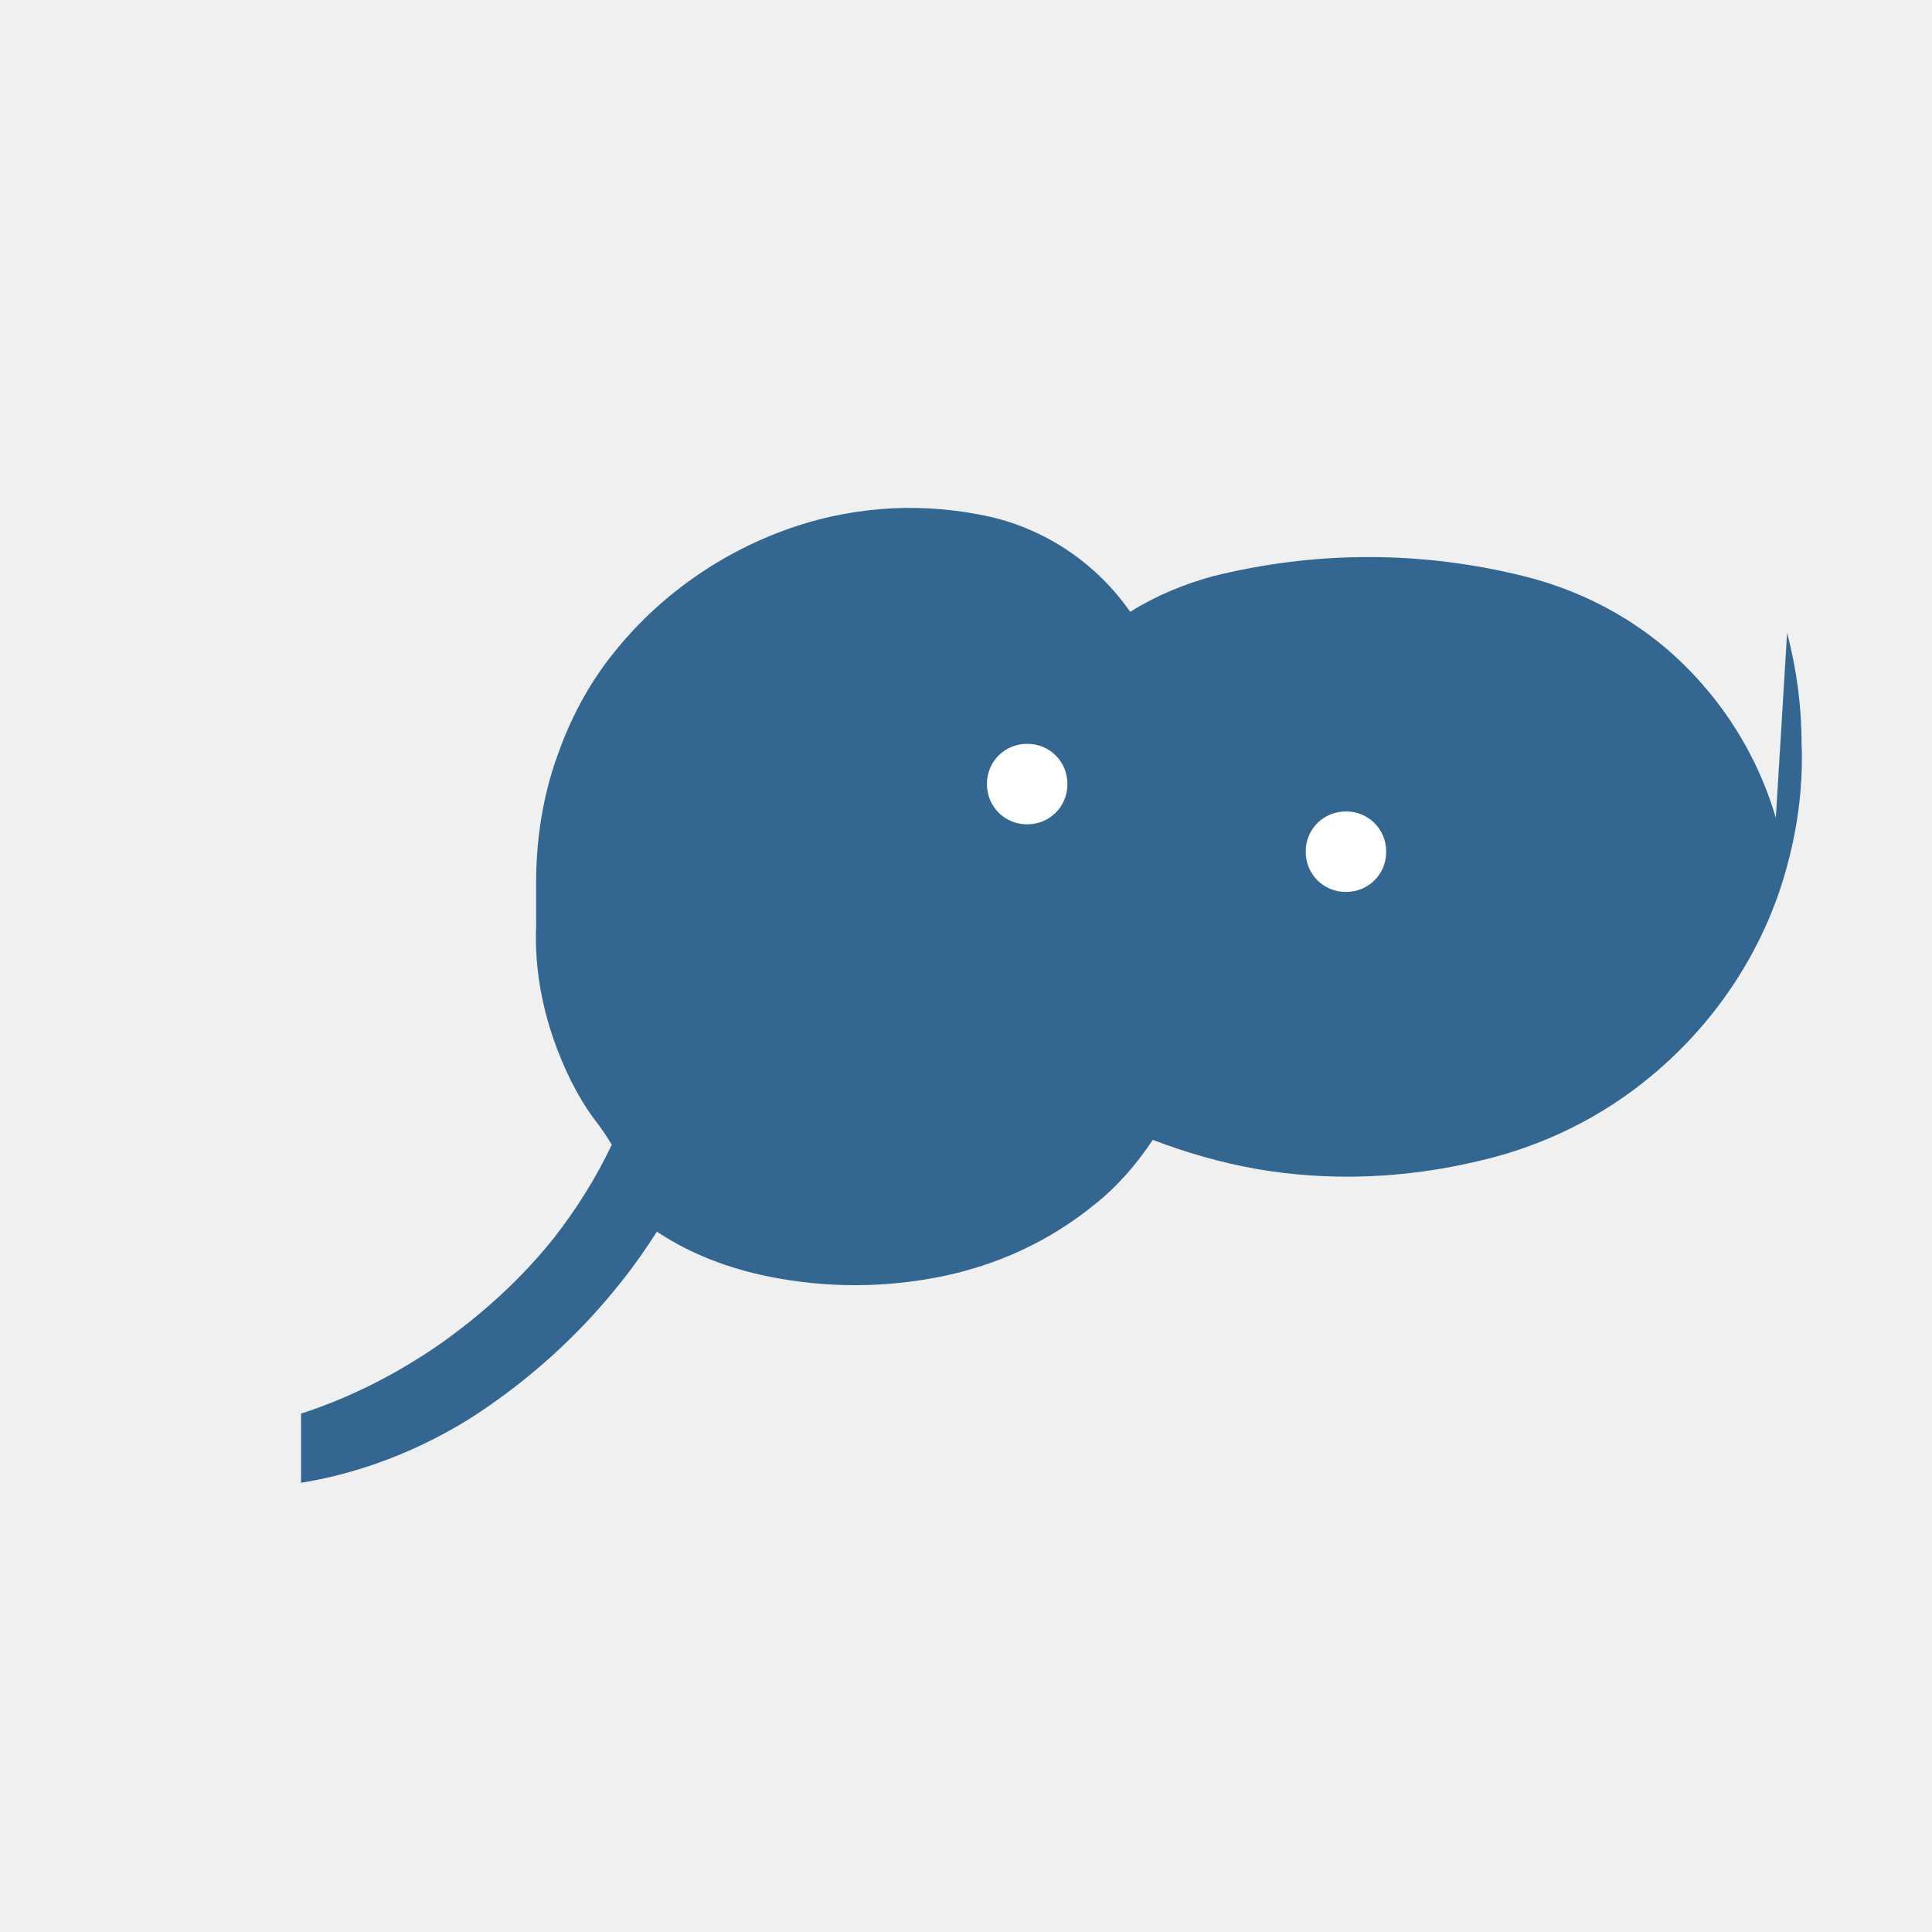
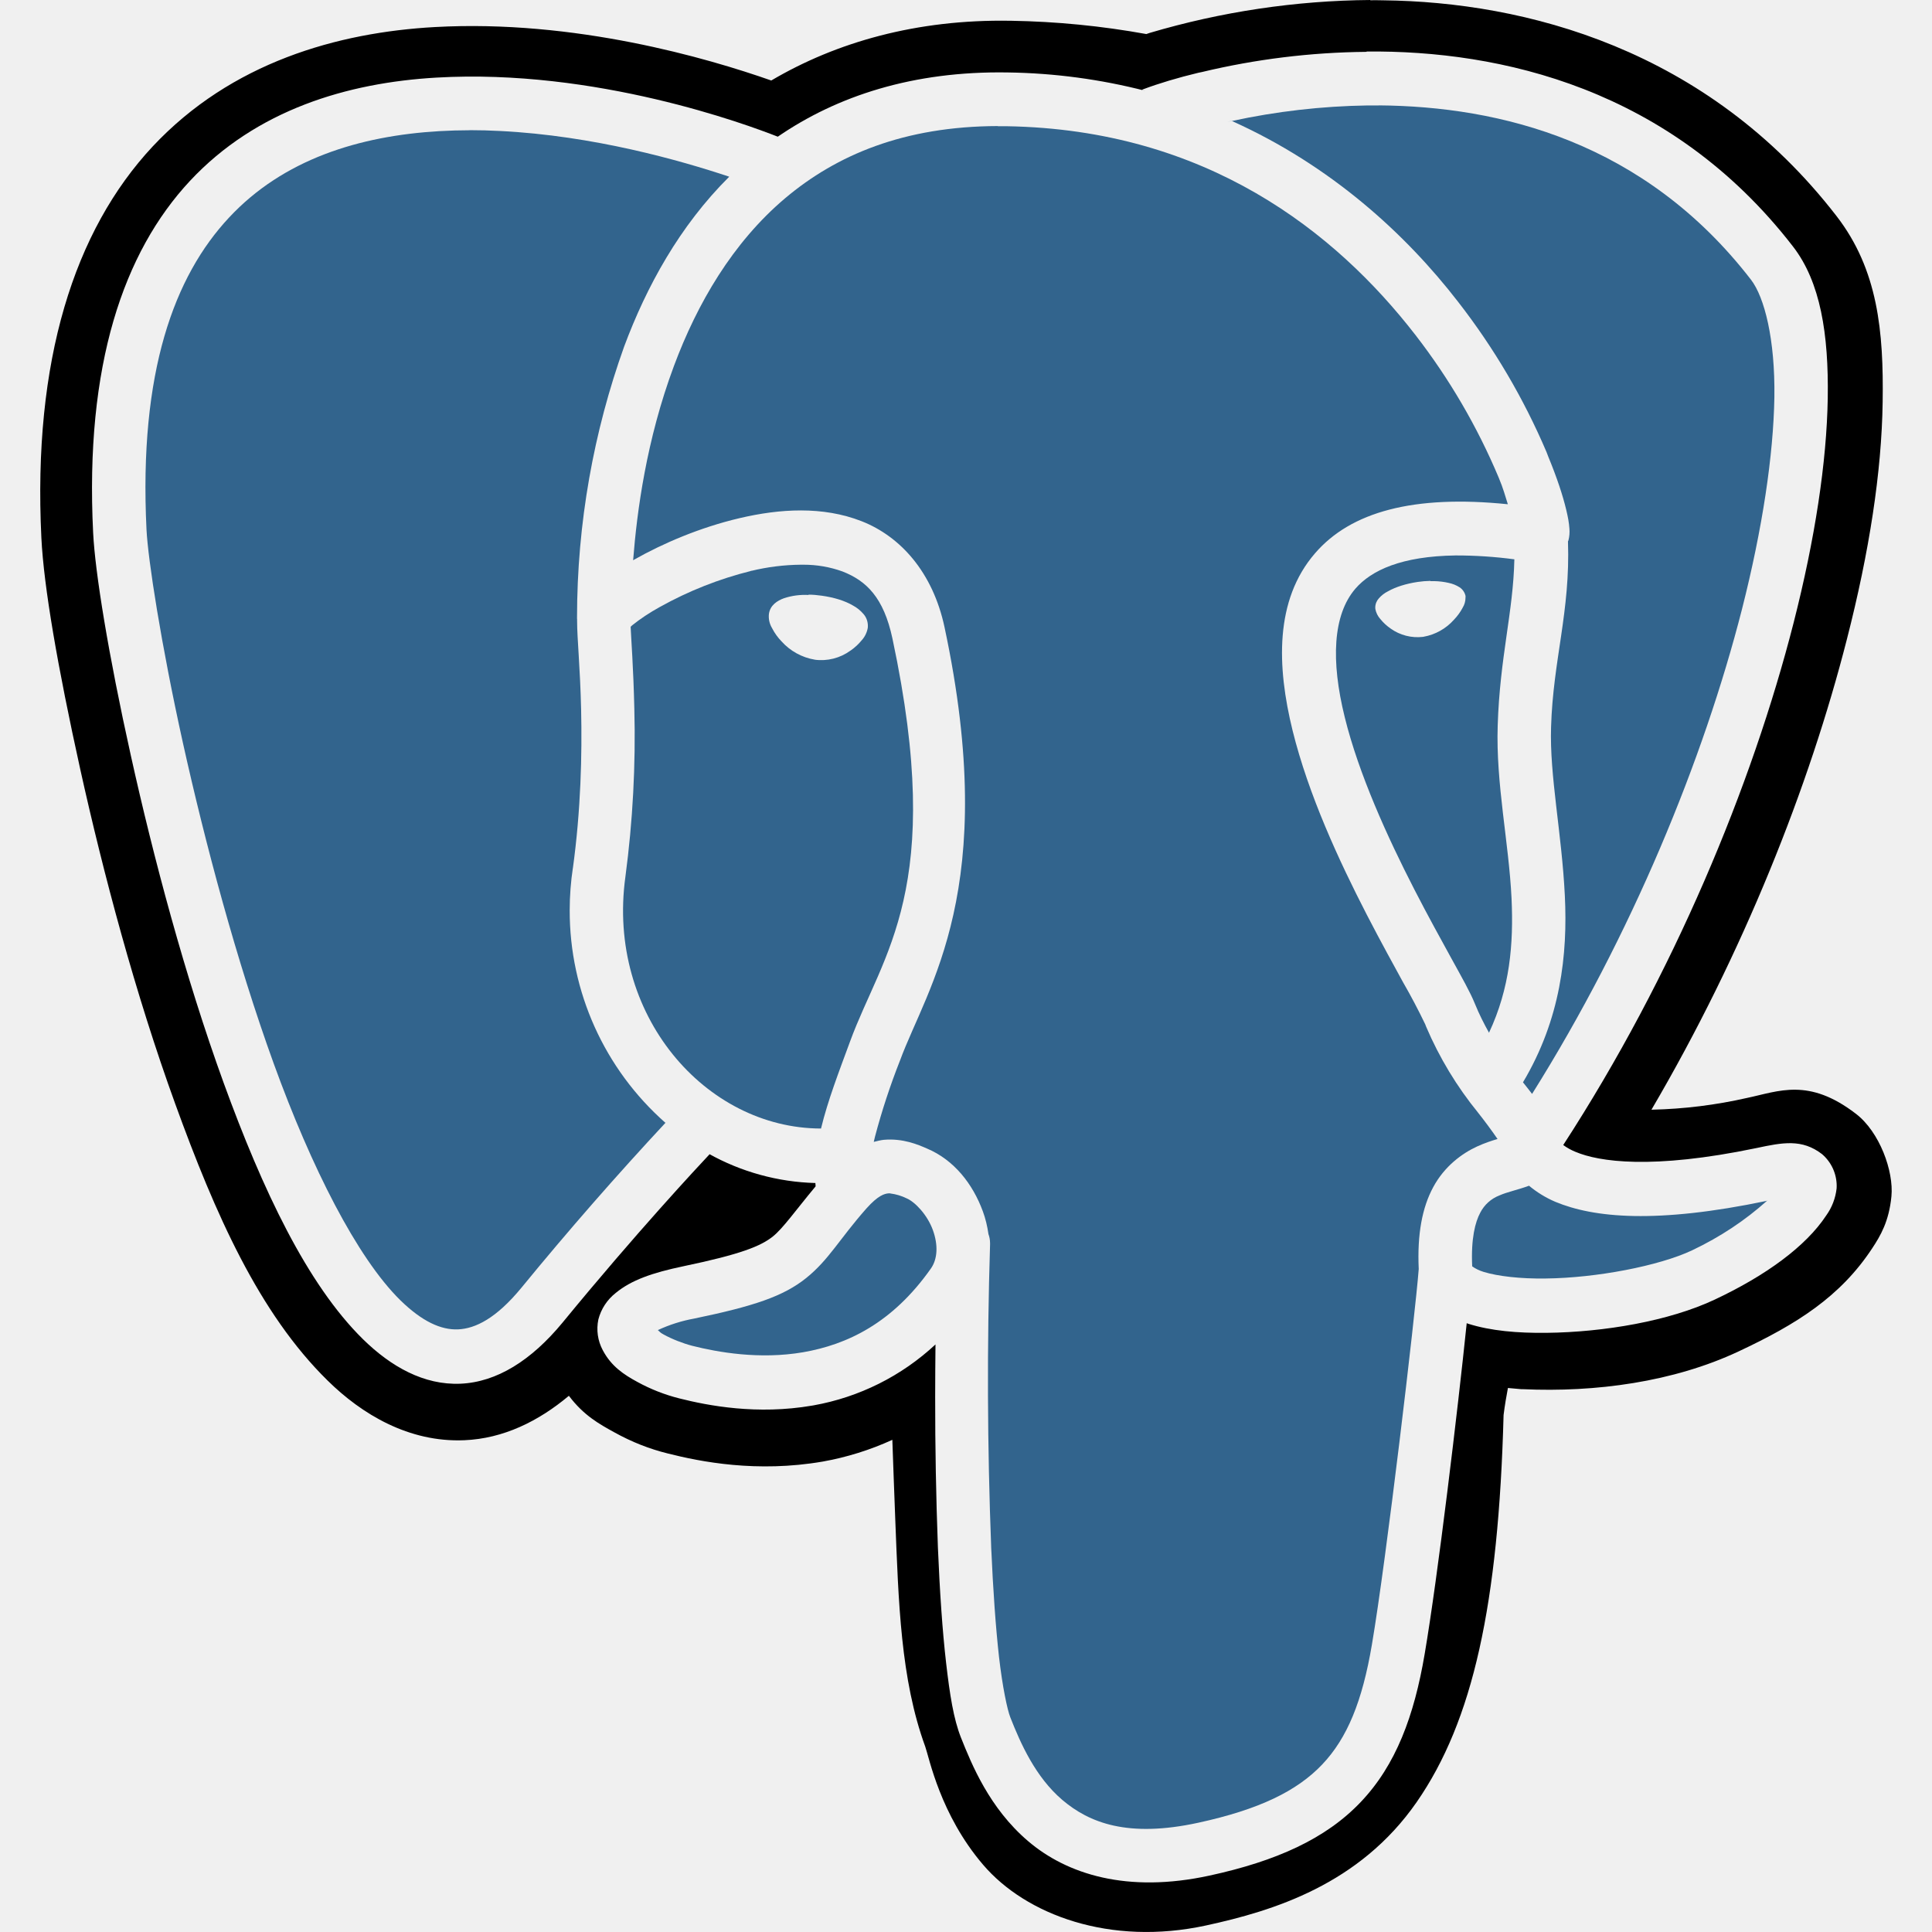
- <svg xmlns="http://www.w3.org/2000/svg" viewBox="0 0 120 120">
-   <path fill="#336791" d="M110.3 50.8c-1.2-4.1-3.6-7.8-6.9-10.6-2.5-2.1-5.5-3.6-8.7-4.4-6.4-1.6-13-1.6-19.4 0-1.8.5-3.5 1.2-5.1 2.2-2.1-3-5.2-5.1-8.7-5.9-4-.9-8.2-.7-12.1.6-4.5 1.5-8.5 4.3-11.4 8-1.5 1.9-2.6 4-3.4 6.3-.9 2.5-1.3 5.2-1.3 7.8v2.7c-.1 2.4.3 4.8 1.1 7.1.6 1.7 1.4 3.4 2.5 4.9.4.5.8 1.1 1.1 1.6-1 2.1-2.2 4-3.6 5.8-2 2.5-4.4 4.7-7.1 6.6-2.6 1.8-5.5 3.3-8.6 4.3v4.3c3.7-.6 7.3-2 10.5-4 3.6-2.3 6.8-5.2 9.4-8.5.8-1 1.5-2 2.2-3.1 2.1 1.4 4.5 2.3 7 2.8 3.5.7 7.1.7 10.6 0 3.5-.7 6.8-2.2 9.6-4.5 1.4-1.1 2.6-2.5 3.6-4 2.1.8 4.2 1.4 6.4 1.8 4.6.8 9.3.6 13.9-.5 3.9-.9 7.6-2.7 10.7-5.3 4.2-3.5 7.2-8.2 8.5-13.4.6-2.3.9-4.8.8-7.2 0-2.3-.3-4.6-.9-6.9z" />
-   <path fill="#FFF" d="M63.8 46.2c-1.4 0-2.5 1.1-2.5 2.5s1.1 2.5 2.5 2.5 2.5-1.1 2.5-2.5-1.1-2.5-2.5-2.5zm19.8 4.2c-1.4 0-2.5 1.1-2.5 2.5s1.1 2.5 2.5 2.5 2.5-1.1 2.5-2.5-1.1-2.5-2.5-2.5z" />
+ <svg xmlns="http://www.w3.org/2000/svg" viewBox="0 0 24 24" id="postgresql">
+   <circle cx="21.953" cy="14.917" r=".002" />
+   <path fill="#32648D" d="m18.991 14.727.002.002v.001l-.003.001c-.145.053-.265.075-.366.12a.448.448 0 0 0-.235.212l-.001.002c-.062.115-.116.319-.1.666.041.03.091.053.142.069l.004.001c.169.052.452.086.768.081.63-.007 1.406-.156 1.818-.35.355-.169.659-.373.93-.615-1.376.288-2.153.211-2.63.012a1.326 1.326 0 0 1-.329-.202zM17.58 4.151l.006.009.007.008zM12.317 19.299l-.001-.076-.001-.027.002.103zm-1.055-4.413a.643.643 0 0 0-.199-.06h-.003v-.002h-.021c-.052.005-.128.023-.276.188-.344.39-.464.635-.748.864-.284.228-.652.35-1.388.503a1.862 1.862 0 0 0-.455.144c.029.024.026.03.069.053.108.06.246.113.358.142.316.08.836.173 1.378.08.542-.094 1.106-.357 1.587-1.04.083-.118.092-.292.024-.479s-.22-.348-.326-.393zM15.3 1.502l-.057.011.059-.01-.002-.001zM18.082 6.9c-.671.009-1.047.184-1.245.413-.28.325-.306.895-.132 1.597.173.703.53 1.489.866 2.142.168.327.331.621.462.86.132.24.229.41.288.555.054.134.115.252.176.362.26-.555.306-1.1.28-1.668-.034-.703-.196-1.422-.172-2.15.027-.851.193-1.405.207-2.063a5.5 5.5 0 0 0-.73-.048zm.124.506-.001.008v.01c0 .046-.013.09-.036.126l.001-.001a.672.672 0 0 1-.109.15.66.66 0 0 1-.377.211l-.004.001a.576.576 0 0 1-.407-.104l.002.001a.593.593 0 0 1-.127-.117l-.001-.001a.26.26 0 0 1-.062-.125v-.002l-.001-.015c0-.043.016-.083.043-.113a.367.367 0 0 1 .114-.089l.002-.001c.095-.054.223-.094.368-.116a1.26 1.26 0 0 1 .158-.013v.003h.049a.866.866 0 0 1 .178.022.4.4 0 0 1 .136.055.172.172 0 0 1 .074.11zM7.077 11.307c0-.18.014-.356.04-.529l-.002.019c.102-.739.116-1.43.104-1.976-.012-.532-.05-.886-.05-1.107V7.69l-.001-.006v-.006c0-1.184.208-2.319.585-3.372.277-.744.689-1.499 1.306-2.111-.607-.202-1.683-.51-2.849-.568a7.163 7.163 0 0 0-.374-.01h-.001v.001c-.125 0-.251.004-.375.011-.998.058-1.942.351-2.616 1.075-.676.724-1.121 1.911-1.024 3.876.019.372.179 1.414.453 2.652.275 1.238.662 2.695 1.128 3.982.467 1.287 1.033 2.407 1.571 2.937.271.265.506.372.719.363.214-.01.472-.135.787-.518a43.036 43.036 0 0 1 1.808-2.069l-.02.021a3.511 3.511 0 0 1-1.189-2.641z" />
+   <path fill="#32648D" d="M12.396 1.568v-.002c-1.168.003-2.005.36-2.641.895-.655.553-1.094 1.31-1.383 2.085-.343.92-.46 1.81-.507 2.414l.013-.008c.353-.2.816-.4 1.312-.516.496-.116 1.03-.151 1.514.039s.884.637 1.029 1.315c.695 3.257-.216 4.468-.552 5.382a8.477 8.477 0 0 0-.311.946l-.016.067c.042-.01.085-.022.127-.026.237-.02.423.06.533.108.338.142.57.44.695.78.033.089.056.185.07.284.013.034.02.074.02.115v.012a53.826 53.826 0 0 0 .014 3.765c.023.526.056.992.097 1.359.043.374.103.657.141.753.126.32.311.739.645 1.024.334.284.813.474 1.688.284.759-.165 1.227-.394 1.54-.723.313-.329.499-.787.618-1.488.179-1.05.538-4.095.582-4.668-.02-.432.043-.764.18-1.017.14-.26.358-.419.545-.505.094-.043.182-.072.254-.093a6.148 6.148 0 0 0-.249-.336l.009.011a4.456 4.456 0 0 1-.647-1.07l-.011-.029a7.94 7.94 0 0 0-.275-.522l.021.039c-.131-.24-.297-.54-.471-.877-.348-.675-.726-1.493-.923-2.29-.196-.796-.224-1.62.278-2.201.444-.516 1.225-.73 2.396-.61-.034-.105-.055-.192-.114-.332a7.872 7.872 0 0 0-1.035-1.772c-.993-1.282-2.598-2.551-5.076-2.592h-.11zm-.774 15.098v.035-.035zM7.851 7.77l.002-.001.003-.003z" />
+   <path fill="#32648D" d="m9.321 7.093.01-.001.008-.003zM10.047 7.391h-.002zM10.56 12.937c.401-1.094 1.19-1.892.526-5.006-.109-.51-.324-.716-.62-.832a1.42 1.42 0 0 0-.486-.084h-.034.002a2.721 2.721 0 0 0-.617.077 4.61 4.61 0 0 0-1.134.448c-.129.071-.24.145-.344.228l-.019.018c.006.146.034.5.046 1.021a13.22 13.22 0 0 1-.111 2.084c-.236 1.71.99 3.126 2.43 3.128.085-.351.223-.707.361-1.082zm-.851-4.969a.68.68 0 0 1-.116-.161l-.002-.004a.28.28 0 0 1-.039-.178v.001c.015-.108.103-.164.188-.195a.835.835 0 0 1 .305-.04l-.001-.004c.052 0 .108.005.164.013.151.021.286.062.388.122a.448.448 0 0 1 .13.105l.001.001c.034.039.054.09.054.147l-.001.024v-.001a.309.309 0 0 1-.074.154.679.679 0 0 1-.139.129l-.002.001a.617.617 0 0 1-.445.113h.003a.715.715 0 0 1-.414-.227z" />
+   <path fill="#32648D" d="m8.177 7.55.02-.01.003-.002-.023.012zm9.938-3.798a8.402 8.402 0 0 1 1.097 1.865l.021.055c.109.264.182.487.223.66.021.087.035.16.04.236a.44.44 0 0 1-.012.144c0 .003-.005.01-.006.013.03.876-.185 1.47-.21 2.306-.02.606.133 1.318.171 2.095.036.73-.051 1.532-.52 2.319.04.048.075.096.113.144 1.239-1.975 2.132-4.16 2.608-6.023.255-1.003.39-1.912.402-2.632.01-.72-.123-1.242-.291-1.46-1.326-1.716-3.119-2.153-4.623-2.165v.001h-.144a8.56 8.56 0 0 0-1.681.193c1.228.552 2.158 1.402 2.812 2.249z" />
+   <path d="M12.561.258h-.01c-1.164-.02-2.163.266-2.97.742C8.787.721 7.14.24 5.403.336 4.194.403 2.874.775 1.896 1.82.921 2.865.406 4.482.514 6.682c.03.607.201 1.597.484 2.879.284 1.282.682 2.783 1.179 4.152.497 1.37 1.041 2.6 1.892 3.436.425.419 1.01.771 1.699.742.484-.02.921-.235 1.299-.552.184.245.38.352.559.451.225.125.444.21.671.266.408.103 1.106.241 1.924.1a3.59 3.59 0 0 0 .864-.27c.011.33.024.653.036.98.041 1.036.066 1.993.373 2.832.049.137.185.843.718 1.466.533.624 1.579 1.013 2.769.755.84-.182 1.907-.51 2.617-1.532.701-1.01 1.017-2.459 1.08-4.809.016-.127.035-.235.054-.336l.167.015h.02c.896.041 1.868-.088 2.68-.47.719-.337 1.263-.678 1.66-1.283.099-.15.207-.331.237-.643s-.147-.8-.441-1.025c-.588-.452-.957-.28-1.353-.197a5.93 5.93 0 0 1-1.179.146h-.008c1.142-1.947 1.961-4.015 2.428-5.845.277-1.08.432-2.076.444-2.947.013-.871-.057-1.642-.573-2.309C21.203.6 18.938.024 17.185.004c-.054-.001-.109-.002-.163-.001V0a9.939 9.939 0 0 0-2.741.409l-.041.014a10.36 10.36 0 0 0-1.679-.165zm2.369.637a9.126 9.126 0 0 1 2.04-.251h.006l.001-.004c1.658-.016 3.775.455 5.296 2.422.342.442.444 1.088.432 1.884-.013.795-.158 1.747-.424 2.79-.516 2.02-1.49 4.375-2.862 6.488a.714.714 0 0 0 .151.084l.005.002c.286.12.939.223 2.242-.048.328-.07.568-.117.817.075a.52.52 0 0 1 .182.397l-.001.03v-.001a.709.709 0 0 1-.129.336c-.252.383-.749.746-1.385 1.045-.564.266-1.373.405-2.09.413-.36.004-.691-.024-.973-.113l-.018-.007c-.109 1.06-.359 3.153-.522 4.108-.13.77-.358 1.382-.794 1.84-.435.458-1.05.734-1.878.914-1.025.223-1.773-.017-2.255-.428-.481-.41-.701-.954-.834-1.287-.091-.23-.138-.528-.184-.926s-.079-.885-.102-1.434a49.014 49.014 0 0 1-.034-1.873c0-.217.002-.433.004-.65a2.993 2.993 0 0 1-1.515.757l-.018.003c-.681.117-1.288.002-1.651-.09a2.202 2.202 0 0 1-.519-.204c-.166-.09-.324-.193-.43-.394a.563.563 0 0 1-.055-.382.613.613 0 0 1 .214-.328l.001-.001c.196-.161.454-.251.845-.333.71-.148.958-.249 1.109-.37.128-.104.274-.314.53-.622l-.003-.038v-.003A2.876 2.876 0 0 1 8.8 14.33l.015.008c-.148.158-.905.968-1.827 2.092-.388.47-.817.74-1.269.759s-.861-.211-1.209-.552c-.695-.683-1.249-1.858-1.732-3.186-.482-1.328-.874-2.807-1.153-4.067-.28-1.26-.444-2.276-.468-2.766-.104-2.082.377-3.485 1.202-4.37.826-.885 1.958-1.22 3.061-1.284 1.981-.115 3.861.584 4.242.734.734-.504 1.679-.818 2.858-.798a7.264 7.264 0 0 1 1.711.229l-.05-.011.02-.009c.191-.072.435-.145.685-.205l.044-.009z" />
</svg>
